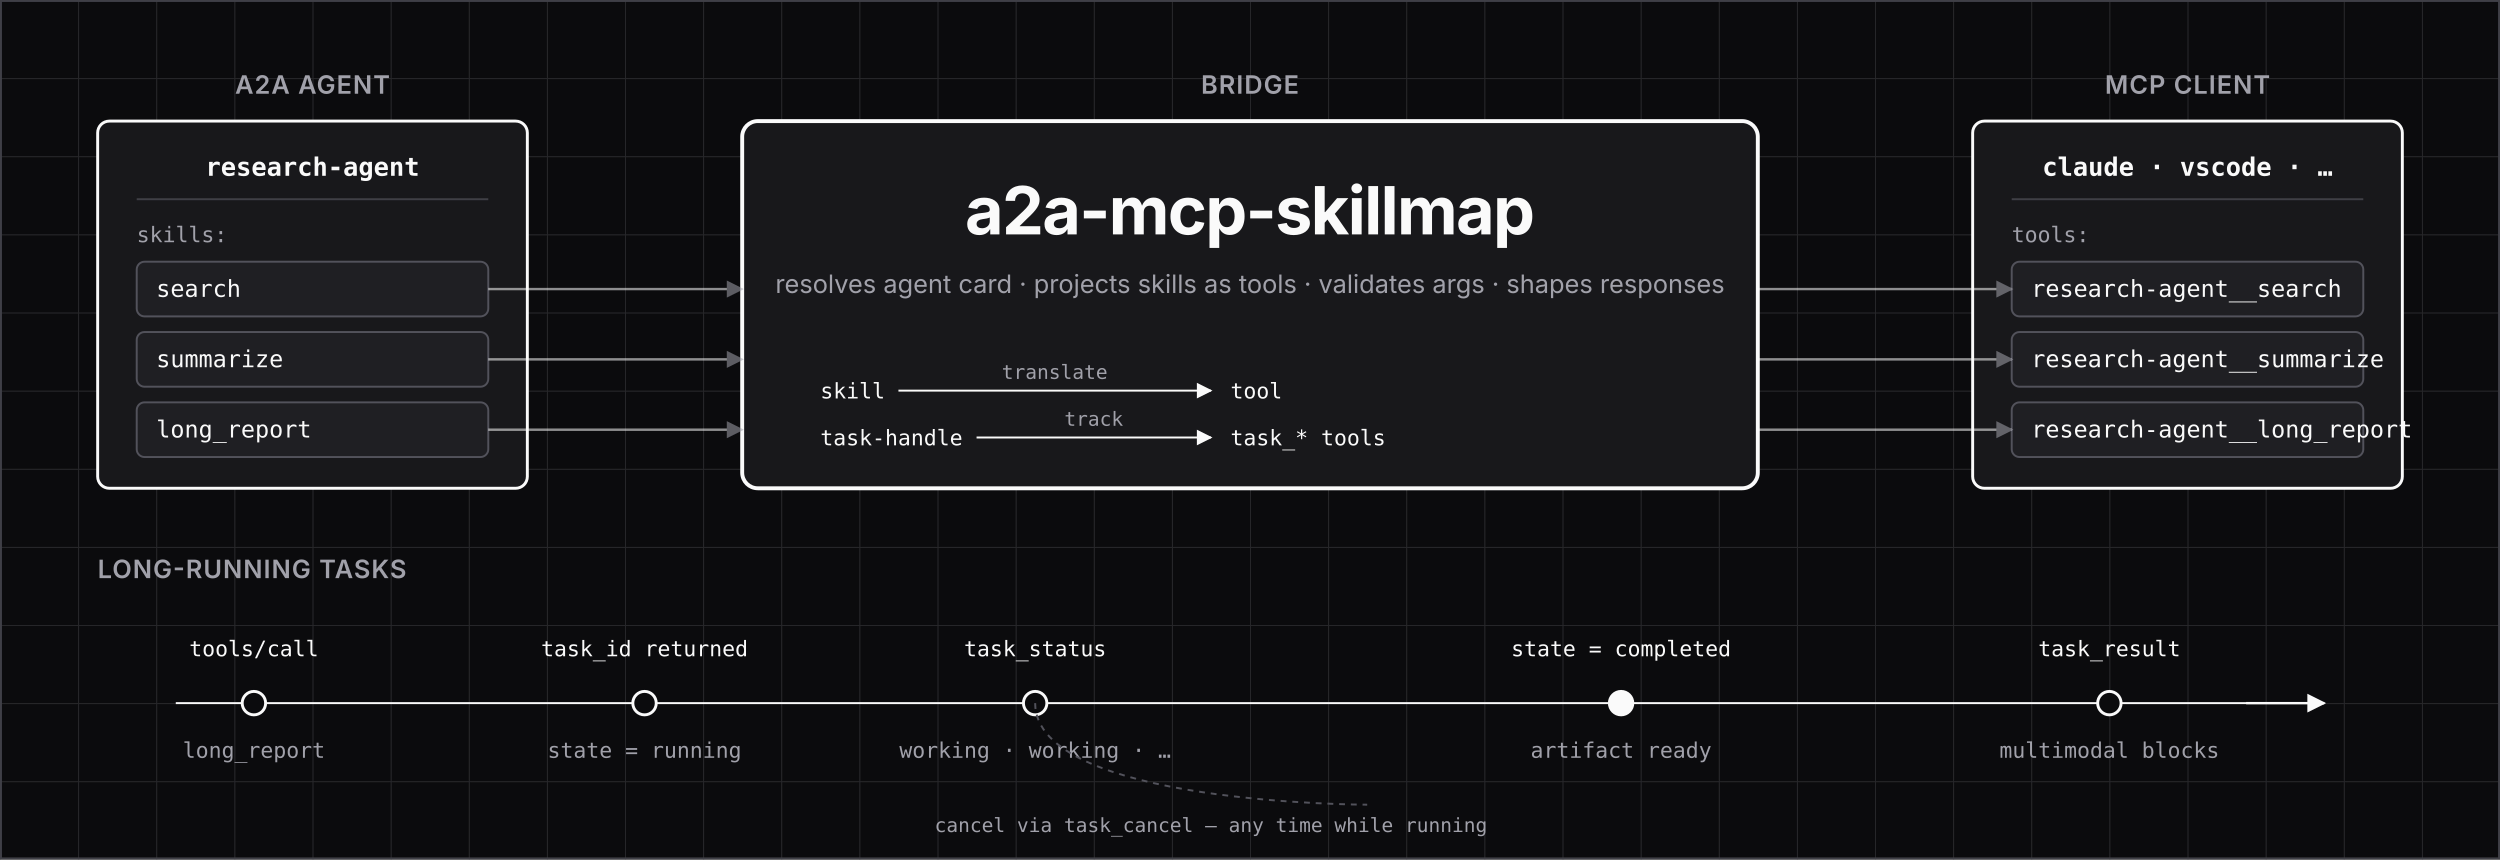
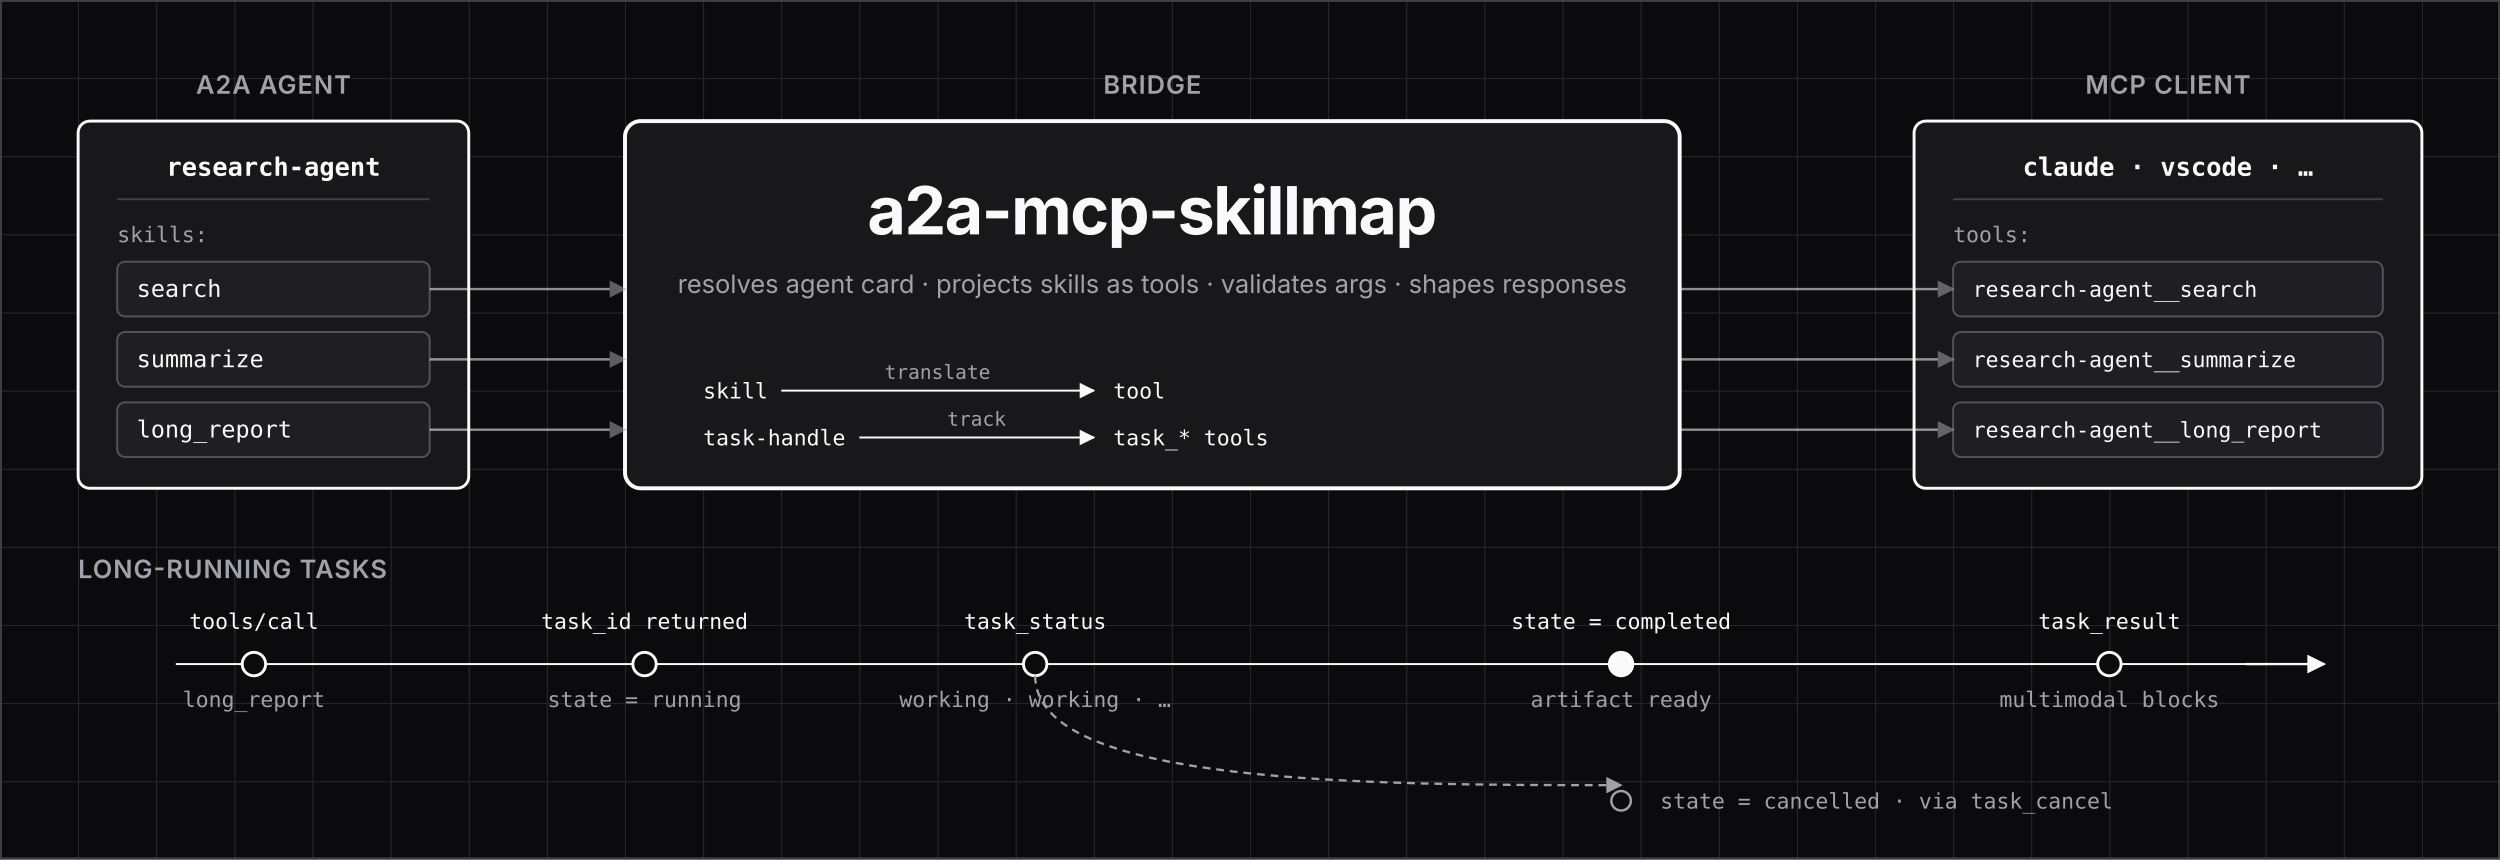
<svg xmlns="http://www.w3.org/2000/svg" viewBox="0 0 1280 440" role="img" aria-labelledby="title desc">
  <defs>
    <pattern id="grid-d" width="40" height="40" patternUnits="userSpaceOnUse">
      <path d="M 40 0 L 0 0 0 40" fill="none" stroke="#27272a" stroke-width="1" />
    </pattern>
    <marker id="arrow-d" viewBox="0 0 10 10" refX="9" refY="5" markerWidth="8" markerHeight="8" orient="auto-start-reverse">
      <path d="M 0 0 L 10 5 L 0 10 z" fill="#fafafa" />
    </marker>
    <marker id="arrow-d-sub" viewBox="0 0 10 10" refX="9" refY="5" markerWidth="7" markerHeight="7" orient="auto-start-reverse">
      <path d="M 0 0 L 10 5 L 0 10 z" fill="#a1a1aa" />
    </marker>
+     <marker id="arrow-d-branch" viewBox="0 0 10 10" refX="9" refY="5" markerWidth="7" markerHeight="7" orient="auto-start-reverse">
+       <path d="M 0 0 L 10 5 L 0 10 z" fill="#a1a1aa" />
+     </marker>
  </defs>
  <rect width="1280" height="440" fill="#0b0b0d" />
  <rect width="1280" height="440" fill="url(#grid-d)" />
  <rect x="0.5" y="0.5" width="1279" height="439" fill="none" stroke="#3f3f46" stroke-width="1" />
  <g font-family="ui-monospace, SFMono-Regular, Menlo, monospace" fill="#fafafa">
-     <text x="160" y="48" text-anchor="middle" font-family="ui-sans-serif, -apple-system, BlinkMacSystemFont, 'Segoe UI', sans-serif" font-size="13" font-weight="600" letter-spacing="0.5" fill="#a1a1aa">A2A AGENT</text>
-     <rect x="50" y="62" width="220" height="188" rx="6" fill="#18181b" stroke="#fafafa" stroke-width="1.5" />
-     <text x="160" y="90" text-anchor="middle" font-size="13" font-weight="600">research-agent</text>
-     <line x1="70" y1="102" x2="250" y2="102" stroke="#3f3f46" />
-     <text x="70" y="124" font-size="11" fill="#a1a1aa">skills:</text>
-     <rect x="70" y="134" width="180" height="28" rx="4" fill="#1f1f23" stroke="#52525b" />
-     <text x="80" y="152" font-size="12">search</text>
-     <rect x="70" y="170" width="180" height="28" rx="4" fill="#1f1f23" stroke="#52525b" />
-     <text x="80" y="188" font-size="12">summarize</text>
-     <rect x="70" y="206" width="180" height="28" rx="4" fill="#1f1f23" stroke="#52525b" />
-     <text x="80" y="224" font-size="12">long_report</text>
+     <text x="140" y="48" text-anchor="middle" font-family="ui-sans-serif, -apple-system, BlinkMacSystemFont, 'Segoe UI', sans-serif" font-size="13" font-weight="600" letter-spacing="0.5" fill="#a1a1aa">A2A AGENT</text>
+     <rect x="40" y="62" width="200" height="188" rx="6" fill="#18181b" stroke="#fafafa" stroke-width="1.5" />
+     <text x="140" y="90" text-anchor="middle" font-size="13" font-weight="600">research-agent</text>
+     <line x1="60" y1="102" x2="220" y2="102" stroke="#3f3f46" />
+     <text x="60" y="124" font-size="11" fill="#a1a1aa">skills:</text>
+     <rect x="60" y="134" width="160" height="28" rx="4" fill="#1f1f23" stroke="#52525b" />
+     <text x="70" y="152" font-size="12">search</text>
+     <rect x="60" y="170" width="160" height="28" rx="4" fill="#1f1f23" stroke="#52525b" />
+     <text x="70" y="188" font-size="12">summarize</text>
+     <rect x="60" y="206" width="160" height="28" rx="4" fill="#1f1f23" stroke="#52525b" />
+     <text x="70" y="224" font-size="12">long_report</text>
  </g>
  <g font-family="ui-sans-serif, -apple-system, BlinkMacSystemFont, 'Segoe UI', sans-serif" fill="#fafafa">
-     <text x="640" y="48" text-anchor="middle" font-size="13" font-weight="600" letter-spacing="0.5" fill="#a1a1aa">BRIDGE</text>
-     <rect x="380" y="62" width="520" height="188" rx="8" fill="#18181b" stroke="#fafafa" stroke-width="2" />
-     <text x="640" y="120" text-anchor="middle" font-size="34" font-weight="700" letter-spacing="-0.8">a2a-mcp-skillmap</text>
-     <text x="640" y="150" text-anchor="middle" font-size="13" fill="#a1a1aa">resolves agent card · projects skills as tools · validates args · shapes responses</text>
+     <text x="590" y="48" text-anchor="middle" font-size="13" font-weight="600" letter-spacing="0.5" fill="#a1a1aa">BRIDGE</text>
+     <rect x="320" y="62" width="540" height="188" rx="8" fill="#18181b" stroke="#fafafa" stroke-width="2" />
+     <text x="590" y="120" text-anchor="middle" font-size="34" font-weight="700" letter-spacing="-0.8">a2a-mcp-skillmap</text>
+     <text x="590" y="150" text-anchor="middle" font-size="13" fill="#a1a1aa">resolves agent card · projects skills as tools · validates args · shapes responses</text>
    <g font-family="ui-monospace, SFMono-Regular, Menlo, monospace" font-size="11" fill="#fafafa">
-       <text x="420" y="204">skill</text>
-       <line x1="460" y1="200" x2="620" y2="200" stroke="#fafafa" stroke-width="1" marker-end="url(#arrow-d)" />
-       <text x="540" y="194" text-anchor="middle" font-size="10" fill="#a1a1aa">translate</text>
-       <text x="630" y="204">tool</text>
-       <text x="420" y="228">task-handle</text>
-       <line x1="500" y1="224" x2="620" y2="224" stroke="#fafafa" stroke-width="1" marker-end="url(#arrow-d)" />
-       <text x="560" y="218" text-anchor="middle" font-size="10" fill="#a1a1aa">track</text>
-       <text x="630" y="228">task_* tools</text>
+       <text x="360" y="204">skill</text>
+       <line x1="400" y1="200" x2="560" y2="200" stroke="#fafafa" stroke-width="1" marker-end="url(#arrow-d)" />
+       <text x="480" y="194" text-anchor="middle" font-size="10" fill="#a1a1aa">translate</text>
+       <text x="570" y="204">tool</text>
+       <text x="360" y="228">task-handle</text>
+       <line x1="440" y1="224" x2="560" y2="224" stroke="#fafafa" stroke-width="1" marker-end="url(#arrow-d)" />
+       <text x="500" y="218" text-anchor="middle" font-size="10" fill="#a1a1aa">track</text>
+       <text x="570" y="228">task_* tools</text>
    </g>
  </g>
  <g font-family="ui-monospace, SFMono-Regular, Menlo, monospace" fill="#fafafa">
-     <text x="1120" y="48" text-anchor="middle" font-family="ui-sans-serif, -apple-system, BlinkMacSystemFont, 'Segoe UI', sans-serif" font-size="13" font-weight="600" letter-spacing="0.5" fill="#a1a1aa">MCP CLIENT</text>
-     <rect x="1010" y="62" width="220" height="188" rx="6" fill="#18181b" stroke="#fafafa" stroke-width="1.5" />
-     <text x="1120" y="90" text-anchor="middle" font-size="13" font-weight="600">claude · vscode · …</text>
-     <line x1="1030" y1="102" x2="1210" y2="102" stroke="#3f3f46" />
-     <text x="1030" y="124" font-size="11" fill="#a1a1aa">tools:</text>
-     <rect x="1030" y="134" width="180" height="28" rx="4" fill="#1f1f23" stroke="#52525b" />
-     <text x="1040" y="152" font-size="12">research-agent__search</text>
-     <rect x="1030" y="170" width="180" height="28" rx="4" fill="#1f1f23" stroke="#52525b" />
-     <text x="1040" y="188" font-size="12">research-agent__summarize</text>
-     <rect x="1030" y="206" width="180" height="28" rx="4" fill="#1f1f23" stroke="#52525b" />
-     <text x="1040" y="224" font-size="12">research-agent__long_report</text>
+     <text x="1110" y="48" text-anchor="middle" font-family="ui-sans-serif, -apple-system, BlinkMacSystemFont, 'Segoe UI', sans-serif" font-size="13" font-weight="600" letter-spacing="0.5" fill="#a1a1aa">MCP CLIENT</text>
+     <rect x="980" y="62" width="260" height="188" rx="6" fill="#18181b" stroke="#fafafa" stroke-width="1.5" />
+     <text x="1110" y="90" text-anchor="middle" font-size="13" font-weight="600">claude · vscode · …</text>
+     <line x1="1000" y1="102" x2="1220" y2="102" stroke="#3f3f46" />
+     <text x="1000" y="124" font-size="11" fill="#a1a1aa">tools:</text>
+     <rect x="1000" y="134" width="220" height="28" rx="4" fill="#1f1f23" stroke="#52525b" />
+     <text x="1010" y="152" font-size="11">research-agent__search</text>
+     <rect x="1000" y="170" width="220" height="28" rx="4" fill="#1f1f23" stroke="#52525b" />
+     <text x="1010" y="188" font-size="11">research-agent__summarize</text>
+     <rect x="1000" y="206" width="220" height="28" rx="4" fill="#1f1f23" stroke="#52525b" />
+     <text x="1010" y="224" font-size="11">research-agent__long_report</text>
  </g>
  <g stroke="#fafafa" stroke-width="1.25" fill="none" opacity="0.55">
-     <path d="M 250 148 C 320 148, 360 148, 380 148" marker-end="url(#arrow-d-sub)" />
-     <path d="M 900 148 C 960 148, 990 148, 1030 148" marker-end="url(#arrow-d-sub)" />
-     <path d="M 250 184 C 320 184, 360 184, 380 184" marker-end="url(#arrow-d-sub)" />
-     <path d="M 900 184 C 960 184, 990 184, 1030 184" marker-end="url(#arrow-d-sub)" />
-     <path d="M 250 220 C 320 220, 360 220, 380 220" marker-end="url(#arrow-d-sub)" />
-     <path d="M 900 220 C 960 220, 990 220, 1030 220" marker-end="url(#arrow-d-sub)" />
+     <path d="M 220 148 C 270 148, 300 148, 320 148" marker-end="url(#arrow-d-sub)" />
+     <path d="M 860 148 C 920 148, 950 148, 1000 148" marker-end="url(#arrow-d-sub)" />
+     <path d="M 220 184 C 270 184, 300 184, 320 184" marker-end="url(#arrow-d-sub)" />
+     <path d="M 860 184 C 920 184, 950 184, 1000 184" marker-end="url(#arrow-d-sub)" />
+     <path d="M 220 220 C 270 220, 300 220, 320 220" marker-end="url(#arrow-d-sub)" />
+     <path d="M 860 220 C 920 220, 950 220, 1000 220" marker-end="url(#arrow-d-sub)" />
  </g>
  <g font-family="ui-sans-serif, -apple-system, BlinkMacSystemFont, 'Segoe UI', sans-serif">
-     <text x="50" y="296" font-size="13" font-weight="600" letter-spacing="0.5" fill="#a1a1aa">LONG-RUNNING TASKS</text>
+     <text x="40" y="296" font-size="13" font-weight="600" letter-spacing="0.5" fill="#a1a1aa">LONG-RUNNING TASKS</text>
  </g>
-   <g stroke="#fafafa" stroke-width="1" fill="none">
-     <line x1="90" y1="360" x2="1190" y2="360" />
+   <line x1="90" y1="340" x2="1160" y2="340" stroke="#fafafa" stroke-width="1" />
+   <line x1="1150" y1="340" x2="1190" y2="340" stroke="#fafafa" stroke-width="1.2" marker-end="url(#arrow-d)" />
+   <g font-family="ui-monospace, SFMono-Regular, Menlo, monospace" font-size="11" fill="#fafafa">
+     <circle cx="130" cy="340" r="6" fill="#0b0b0d" stroke="#fafafa" stroke-width="1.5" />
+     <text x="130" y="322" text-anchor="middle">tools/call</text>
+     <text x="130" y="362" text-anchor="middle" fill="#a1a1aa">long_report</text>
  </g>
  <g font-family="ui-monospace, SFMono-Regular, Menlo, monospace" font-size="11" fill="#fafafa">
-     <circle cx="130" cy="360" r="6" fill="#0b0b0d" stroke="#fafafa" stroke-width="1.5" />
-     <text x="130" y="336" text-anchor="middle">tools/call</text>
-     <text x="130" y="388" text-anchor="middle" fill="#a1a1aa">long_report</text>
+     <circle cx="330" cy="340" r="6" fill="#0b0b0d" stroke="#fafafa" stroke-width="1.5" />
+     <text x="330" y="322" text-anchor="middle">task_id returned</text>
+     <text x="330" y="362" text-anchor="middle" fill="#a1a1aa">state = running</text>
  </g>
  <g font-family="ui-monospace, SFMono-Regular, Menlo, monospace" font-size="11" fill="#fafafa">
-     <circle cx="330" cy="360" r="6" fill="#0b0b0d" stroke="#fafafa" stroke-width="1.5" />
-     <text x="330" y="336" text-anchor="middle">task_id returned</text>
-     <text x="330" y="388" text-anchor="middle" fill="#a1a1aa">state = running</text>
+     <circle cx="530" cy="340" r="6" fill="#0b0b0d" stroke="#fafafa" stroke-width="1.5" />
+     <text x="530" y="322" text-anchor="middle">task_status</text>
+     <text x="530" y="362" text-anchor="middle" fill="#a1a1aa">working · working · …</text>
  </g>
  <g font-family="ui-monospace, SFMono-Regular, Menlo, monospace" font-size="11" fill="#fafafa">
-     <circle cx="530" cy="360" r="6" fill="#0b0b0d" stroke="#fafafa" stroke-width="1.5" />
-     <text x="530" y="336" text-anchor="middle">task_status</text>
-     <text x="530" y="388" text-anchor="middle" fill="#a1a1aa">working · working · …</text>
+     <circle cx="830" cy="340" r="6" fill="#fafafa" stroke="#fafafa" stroke-width="1.5" />
+     <text x="830" y="322" text-anchor="middle">state = completed</text>
+     <text x="830" y="362" text-anchor="middle" fill="#a1a1aa">artifact ready</text>
  </g>
  <g font-family="ui-monospace, SFMono-Regular, Menlo, monospace" font-size="11" fill="#fafafa">
-     <circle cx="830" cy="360" r="6" fill="#fafafa" stroke="#fafafa" stroke-width="1.5" />
-     <text x="830" y="336" text-anchor="middle">state = completed</text>
-     <text x="830" y="388" text-anchor="middle" fill="#a1a1aa">artifact ready</text>
+     <circle cx="1080" cy="340" r="6" fill="#0b0b0d" stroke="#fafafa" stroke-width="1.5" />
+     <text x="1080" y="322" text-anchor="middle">task_result</text>
+     <text x="1080" y="362" text-anchor="middle" fill="#a1a1aa">multimodal blocks</text>
  </g>
-   <g font-family="ui-monospace, SFMono-Regular, Menlo, monospace" font-size="11" fill="#fafafa">
-     <circle cx="1080" cy="360" r="6" fill="#0b0b0d" stroke="#fafafa" stroke-width="1.5" />
-     <text x="1080" y="336" text-anchor="middle">task_result</text>
-     <text x="1080" y="388" text-anchor="middle" fill="#a1a1aa">multimodal blocks</text>
+   <g fill="none" stroke="#a1a1aa" stroke-width="1.2" stroke-dasharray="4 3">
+     <path d="M 530 346 C 530 402, 700 402, 830 402" marker-end="url(#arrow-d-branch)" />
  </g>
-   <g stroke="#fafafa" stroke-width="1.2" fill="none">
-     <line x1="1150" y1="360" x2="1190" y2="360" marker-end="url(#arrow-d)" />
-   </g>
-   <g font-family="ui-monospace, SFMono-Regular, Menlo, monospace" font-size="10" fill="#a1a1aa">
-     <path d="M 530 360 C 530 412, 700 412, 700 412" stroke="#52525b" stroke-dasharray="3 3" fill="none" />
-     <text x="620" y="426" text-anchor="middle">cancel via task_cancel — any time while running</text>
+   <g font-family="ui-monospace, SFMono-Regular, Menlo, monospace" font-size="11" fill="#a1a1aa">
+     <circle cx="830" cy="410" r="5" fill="#0b0b0d" stroke="#a1a1aa" stroke-width="1.25" />
+     <text x="850" y="414" font-size="11">state = cancelled  ·  via task_cancel</text>
  </g>
</svg>
